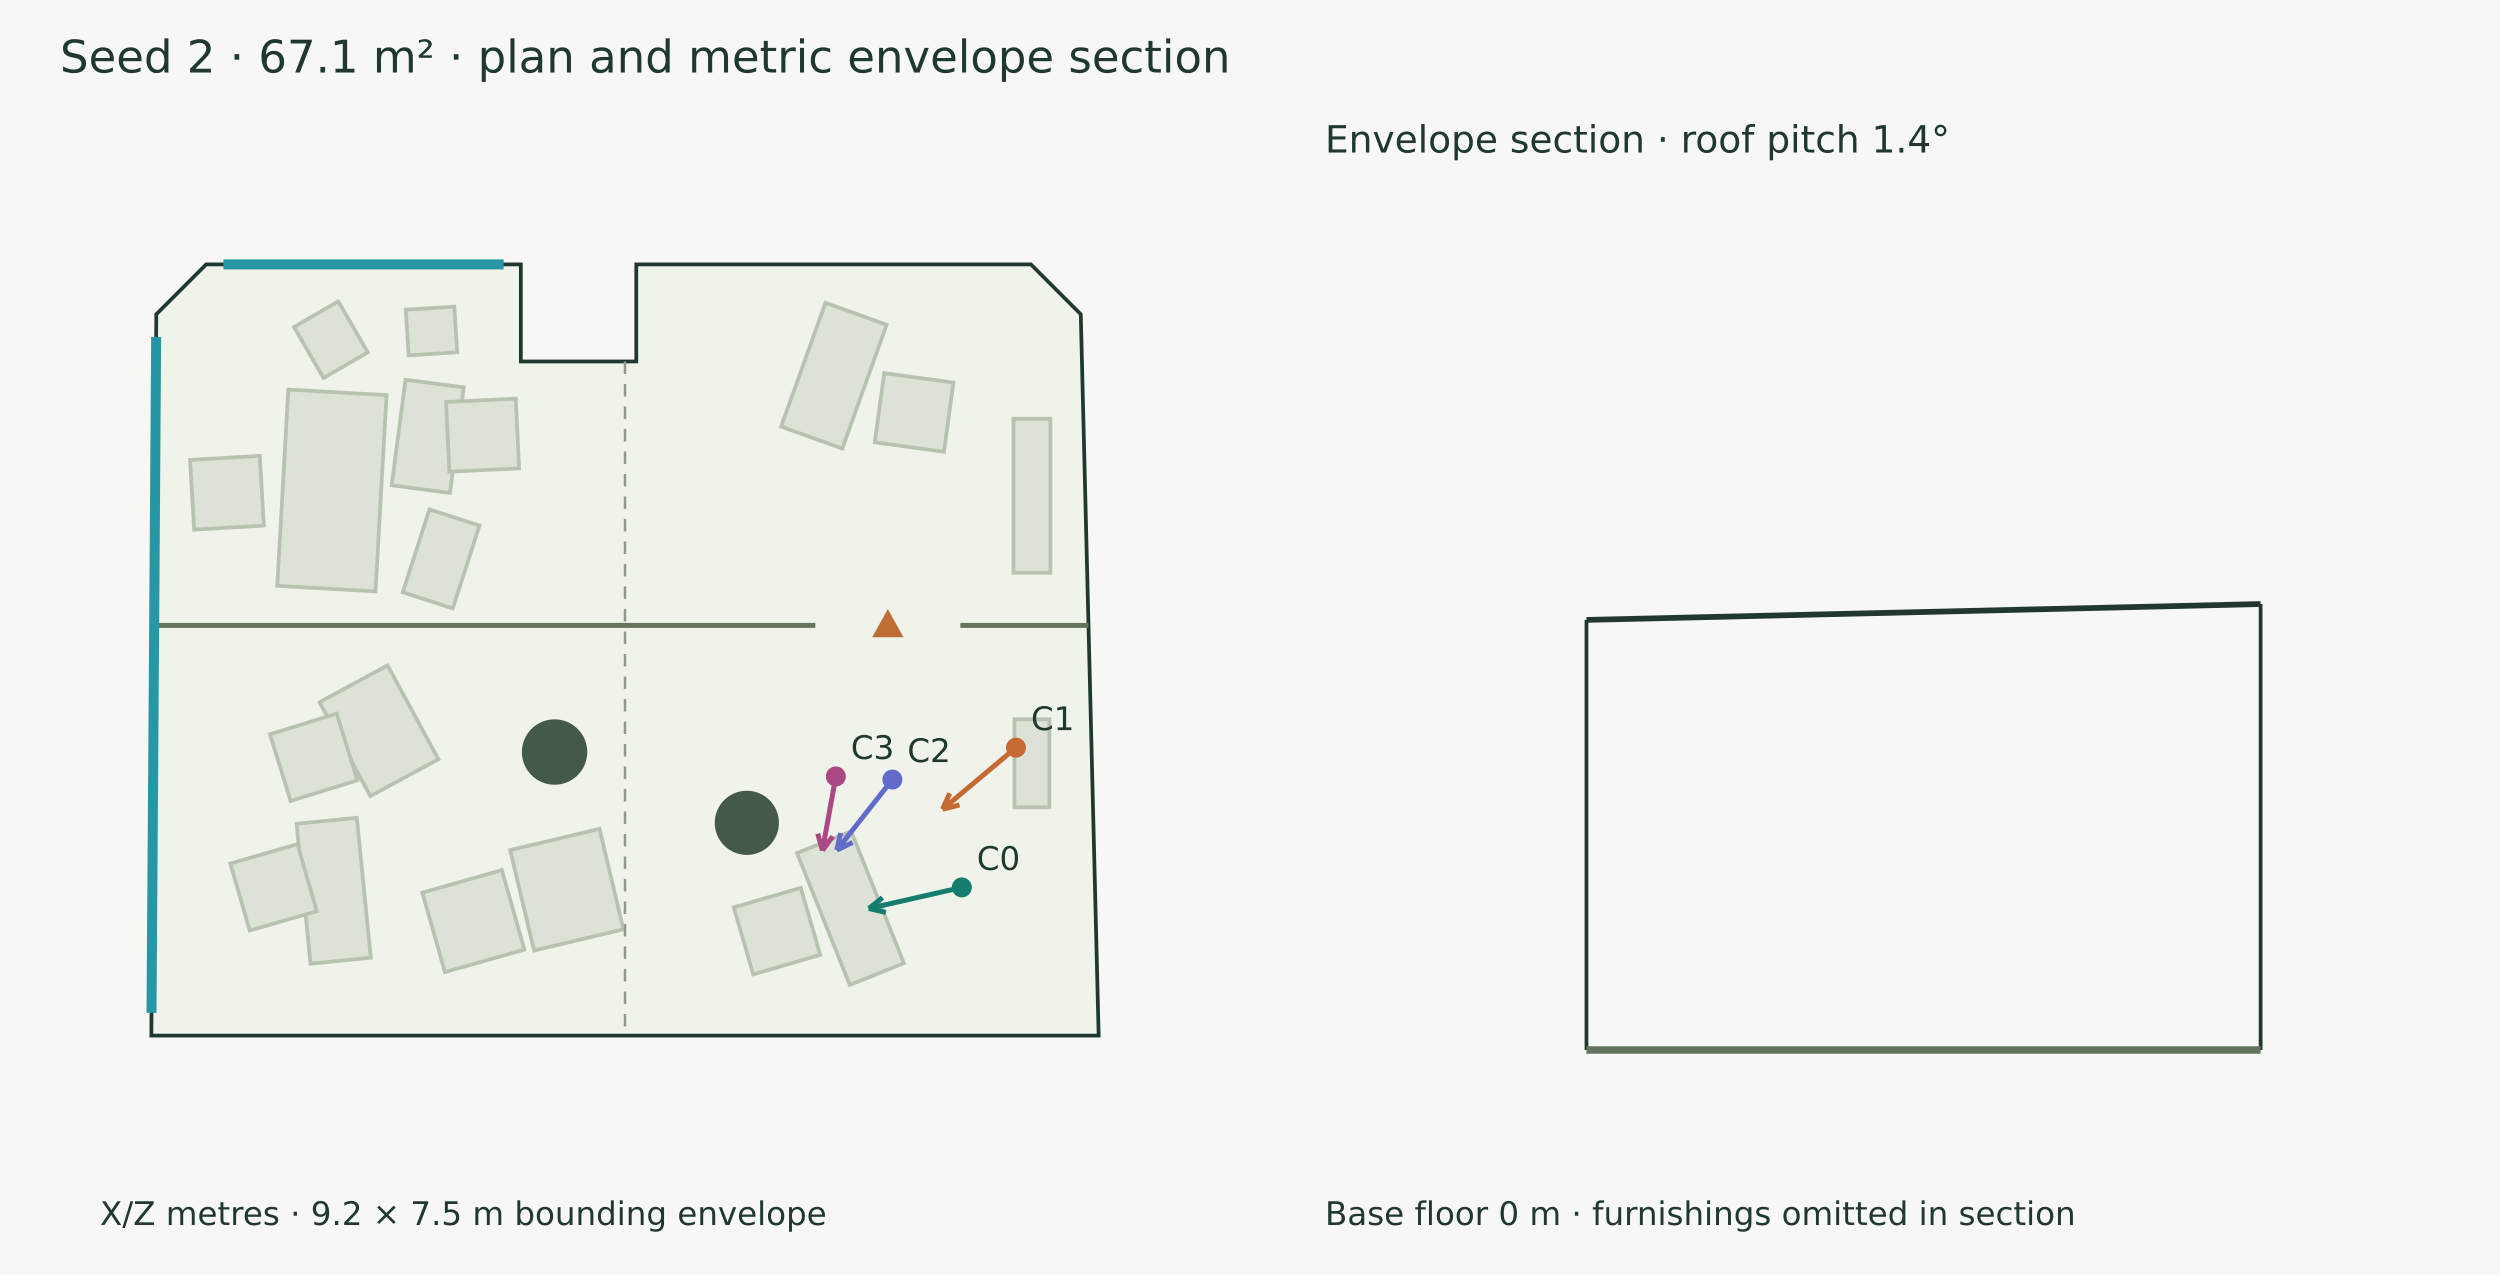
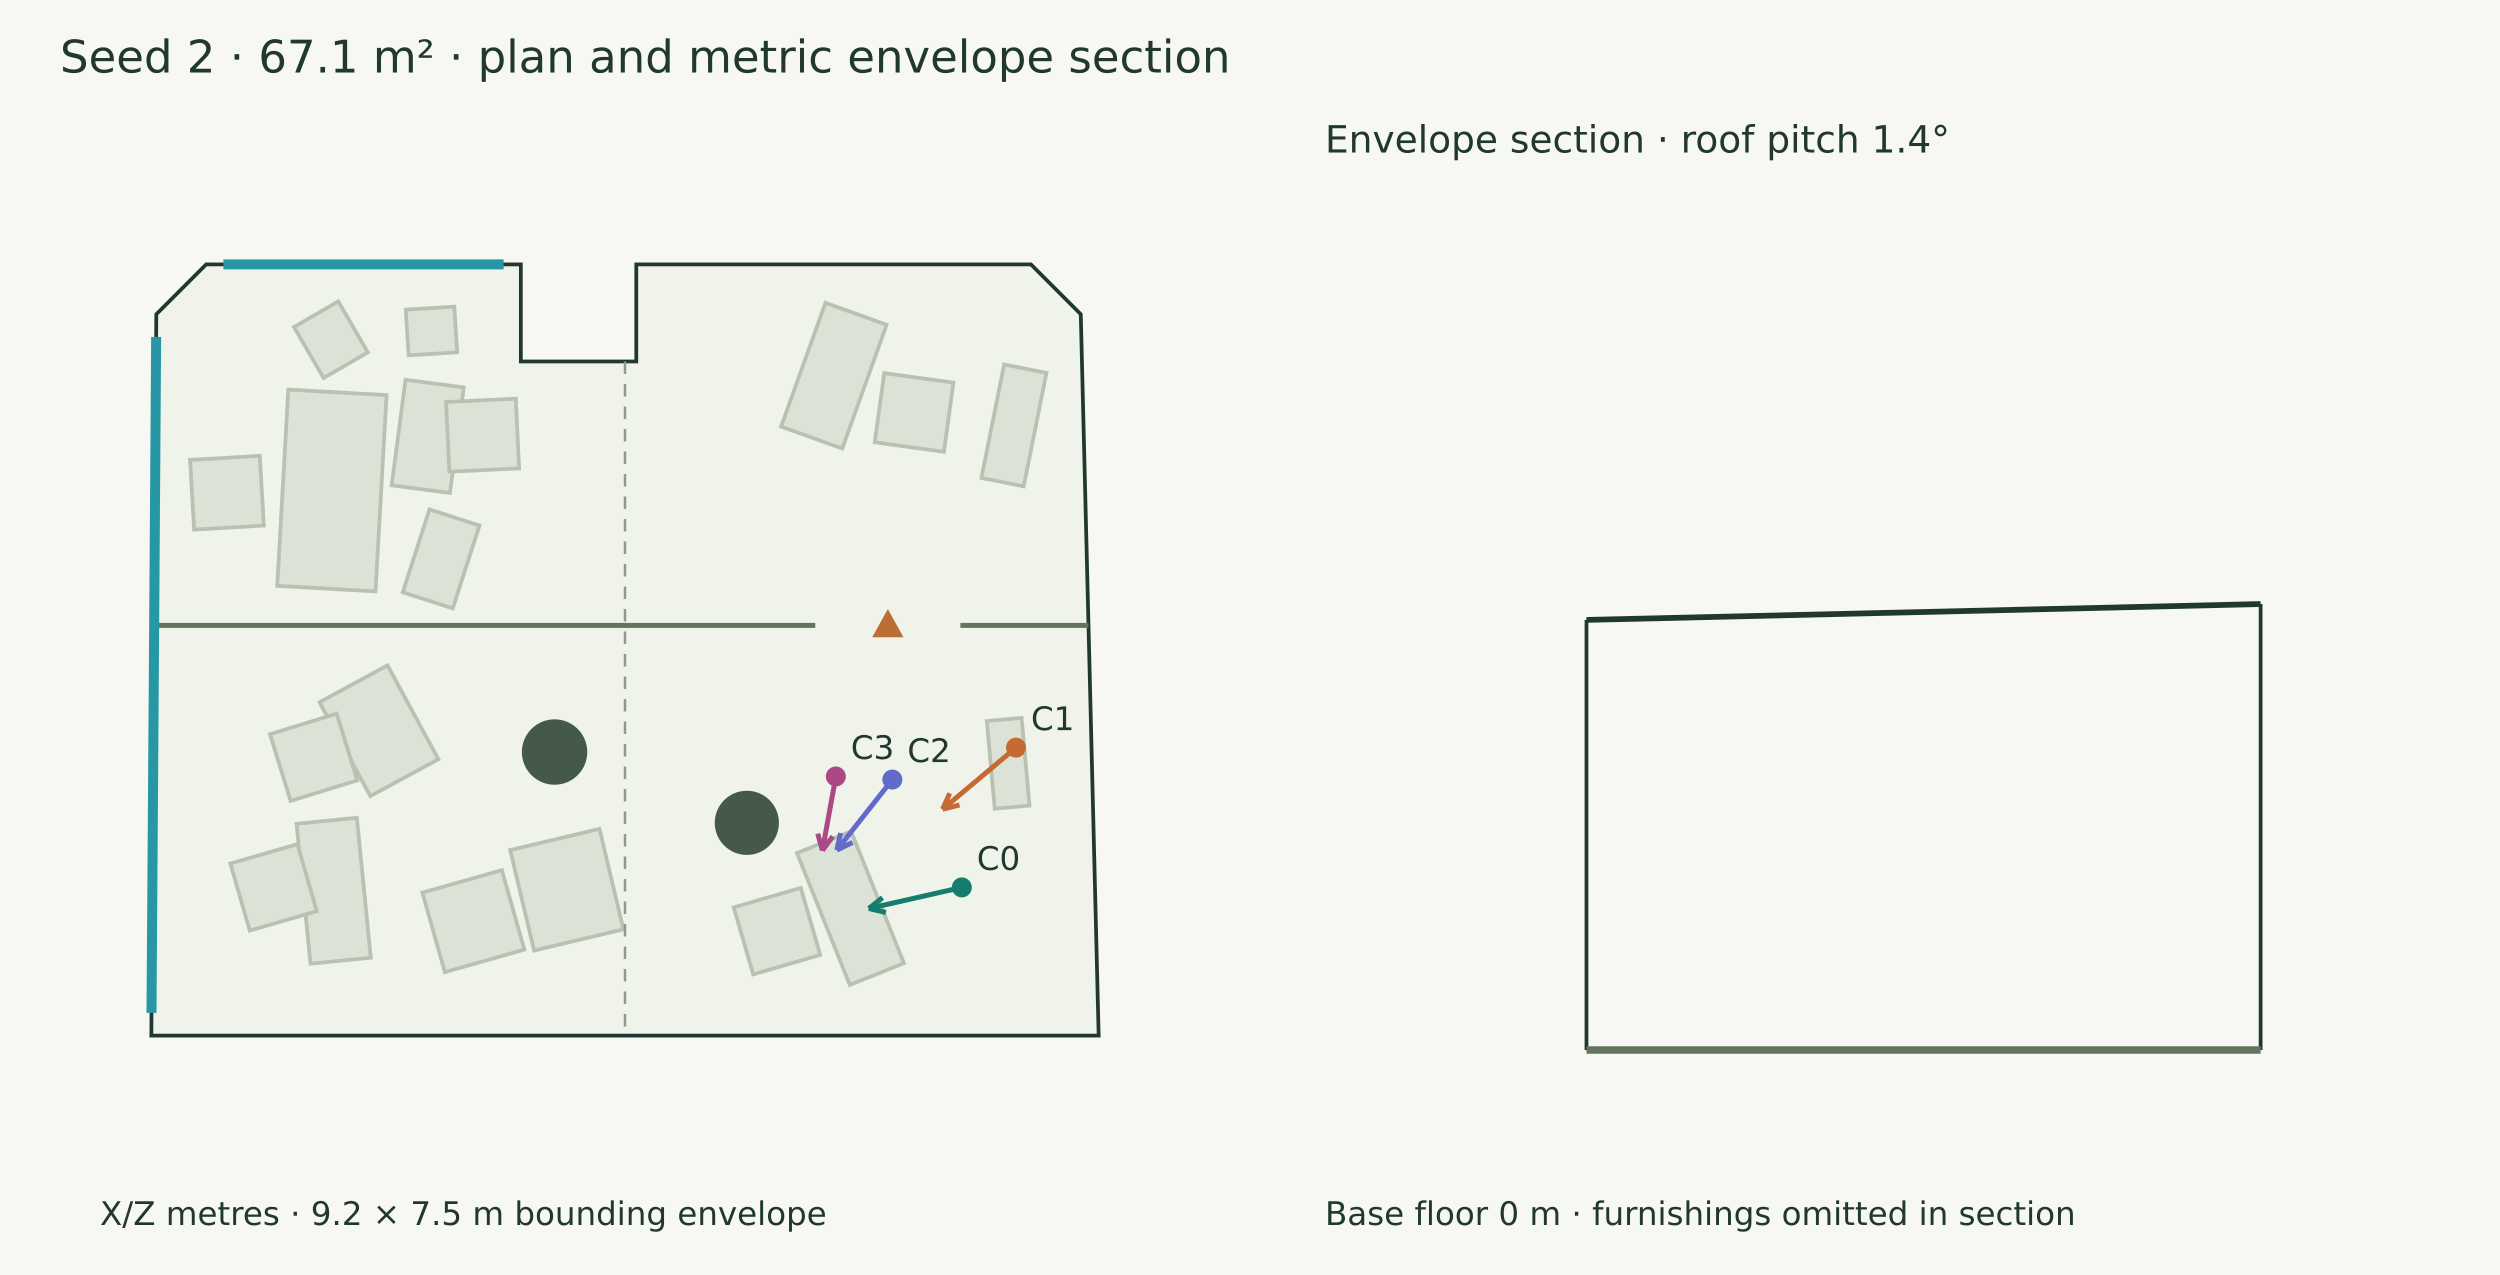
<svg xmlns="http://www.w3.org/2000/svg" width="1000" height="510" viewBox="0 0 1000 510">
  <rect width="100%" height="100%" fill="#f7f8f3" />
  <g font-family="DejaVu Sans" fill="#20382e">
    <text x="24.000" y="29.000" font-size="18">Seed 2 · 67.1 m² · plan and metric envelope section</text>
    <polygon points="82.471,105.751 208.336,105.751 208.336,144.590 254.511,144.590 254.511,105.751 412.361,105.751 432.311,125.701 439.466,414.249 60.534,414.249 62.521,125.701" fill="#eff3e9" stroke="#20382e" stroke-width="1.5" />
    <polygon points="154.623,158.049 150.196,236.556 110.897,234.340 115.324,155.833" fill="#dce3d6" stroke="#b7c2b0" stroke-width="1.5" />
    <polygon points="103.913,182.346 105.537,210.224 77.659,211.848 76.035,183.970" fill="#dce3d6" stroke="#b7c2b0" stroke-width="1.5" />
    <polygon points="312.434,170.648 330.187,121.138 354.656,129.912 336.903,179.422" fill="#dce3d6" stroke="#b7c2b0" stroke-width="1.5" />
    <polygon points="349.907,176.929 353.699,149.262 381.366,153.053 377.575,180.720" fill="#dce3d6" stroke="#b7c2b0" stroke-width="1.5" />
    <polygon points="156.669,194.128 162.204,151.909 185.509,154.965 179.974,197.183" fill="#dce3d6" stroke="#b7c2b0" stroke-width="1.5" />
    <polygon points="179.745,188.683 178.417,160.789 206.311,159.461 207.639,187.355" fill="#dce3d6" stroke="#b7c2b0" stroke-width="1.5" />
+     <polygon points="392.567,191.170 401.661,145.788 418.573,149.177 409.479,194.560" fill="#dce3d6" stroke="#b7c2b0" stroke-width="1.5" />
    <polygon points="239.802,331.544 249.348,371.726 213.629,380.212 204.083,340.029" fill="#dce3d6" stroke="#b7c2b0" stroke-width="1.5" />
    <polygon points="200.734,348.042 209.750,379.831 177.953,388.849 168.938,357.060" fill="#dce3d6" stroke="#b7c2b0" stroke-width="1.5" />
    <polygon points="155.014,266.144 175.358,303.679 148.136,318.435 127.791,280.900" fill="#dce3d6" stroke="#b7c2b0" stroke-width="1.5" />
    <polygon points="134.678,285.444 142.915,312.127 116.231,320.364 107.994,293.680" fill="#dce3d6" stroke="#b7c2b0" stroke-width="1.5" />
    <polygon points="340.456,332.527 361.583,385.275 339.908,393.956 318.781,341.209" fill="#dce3d6" stroke="#b7c2b0" stroke-width="1.5" />
    <polygon points="320.303,355.136 328.095,381.953 301.278,389.745 293.486,362.929" fill="#dce3d6" stroke="#b7c2b0" stroke-width="1.5" />
    <polygon points="142.734,327.106 148.314,383.077 124.205,385.480 118.625,329.509" fill="#dce3d6" stroke="#b7c2b0" stroke-width="1.5" />
    <polygon points="118.972,337.658 126.716,364.489 99.885,372.232 92.141,345.402" fill="#dce3d6" stroke="#b7c2b0" stroke-width="1.5" />
-     <polygon points="405.791,322.924 405.791,287.710 419.754,287.710 419.754,322.924" fill="#dce3d6" stroke="#b7c2b0" stroke-width="1.5" />
-     <polygon points="420.165,167.500 420.165,229.101 405.381,229.101 405.381,167.500" fill="#dce3d6" stroke="#b7c2b0" stroke-width="1.5" />
+     <polygon points="397.888,323.479 394.729,288.407 408.636,287.155 411.794,322.227" fill="#dce3d6" stroke="#b7c2b0" stroke-width="1.5" />
    <polygon points="163.450,142.127 162.310,123.869 181.727,122.657 182.867,140.915" fill="#dce3d6" stroke="#b7c2b0" stroke-width="1.5" />
    <polygon points="161.102,236.915 171.797,203.763 191.793,210.214 181.098,243.366" fill="#dce3d6" stroke="#b7c2b0" stroke-width="1.5" />
    <polygon points="129.426,151.208 117.604,130.812 135.308,120.551 147.129,140.948" fill="#dce3d6" stroke="#b7c2b0" stroke-width="1.5" />
    <circle cx="298.735" cy="329.134" r="12.836" fill="#45594a" />
    <circle cx="221.829" cy="300.814" r="13.082" fill="#45594a" />
    <path d="M61.664,250.160 L326.121,250.160" stroke="#65745f" stroke-width="2" fill="none" />
    <path d="M384.147,250.160 L435.397,250.160" stroke="#65745f" stroke-width="2" fill="none" />
    <polygon points="355.134,245.160 350.134,254.160 360.134,254.160" fill="#bc6e35" stroke="#bc6e35" stroke-width="1.5" />
    <path d="M89.356,105.751 L201.452,105.751" stroke="#2797a5" stroke-width="4" fill="none" />
    <path d="M60.596,405.170 L62.458,134.780" stroke="#2797a5" stroke-width="4" fill="none" />
    <path d="M384.725,354.963 L347.528,363.405" stroke="#147d70" stroke-width="2" fill="none" />
    <path d="M347.528,363.405 L353.001,359.041" stroke="#147d70" stroke-width="2" fill="none" />
    <path d="M347.528,363.405 L354.348,364.979" stroke="#147d70" stroke-width="2" fill="none" />
    <circle cx="384.725" cy="354.963" r="4" fill="#147d70" />
    <text x="390.725" y="347.963" font-size="13">C0</text>
    <path d="M406.393,299.043 L377.026,323.691" stroke="#c56a33" stroke-width="2" fill="none" />
    <path d="M377.026,323.691 L379.897,317.307" stroke="#c56a33" stroke-width="2" fill="none" />
    <path d="M377.026,323.691 L383.811,321.971" stroke="#c56a33" stroke-width="2" fill="none" />
    <circle cx="406.393" cy="299.043" r="4" fill="#c56a33" />
    <text x="412.393" y="292.043" font-size="13">C1</text>
    <path d="M356.940,311.828 L334.729,340.033" stroke="#626aca" stroke-width="2" fill="none" />
    <path d="M334.729,340.033 L336.237,333.198" stroke="#626aca" stroke-width="2" fill="none" />
    <path d="M334.729,340.033 L341.021,336.965" stroke="#626aca" stroke-width="2" fill="none" />
    <circle cx="356.94" cy="311.828" r="4" fill="#626aca" />
    <text x="362.940" y="304.828" font-size="13">C2</text>
    <path d="M334.336,310.589 L328.967,340.197" stroke="#aa4984" stroke-width="2" fill="none" />
    <path d="M328.967,340.197 L327.096,333.452" stroke="#aa4984" stroke-width="2" fill="none" />
    <path d="M328.967,340.197 L333.088,334.538" stroke="#aa4984" stroke-width="2" fill="none" />
    <circle cx="334.336" cy="310.589" r="4" fill="#aa4984" />
    <text x="340.336" y="303.589" font-size="13">C3</text>
    <text x="40.000" y="490.000" font-size="13">X/Z metres · 9.2 × 7.5 m bounding envelope</text>
    <path d="M250.000,144.590 L250.000,414.249" stroke="#909a8b" stroke-width="1" stroke-dasharray="5 4" fill="none" />
    <path d="M634.590,247.960 L904.249,241.612" stroke="#20382e" stroke-width="2.3" fill="none" />
    <path d="M634.590,420.000 L634.590,247.960" stroke="#20382e" stroke-width="1.5" fill="none" />
    <path d="M904.249,420.000 L904.249,241.612" stroke="#20382e" stroke-width="1.5" fill="none" />
    <path d="M634.590,420.000 L904.249,420.000" stroke="#65745f" stroke-width="3" fill="none" />
    <path d="M634.590,420.000 L634.590,420.000" stroke="#8d9a85" stroke-width="1" fill="none" />
    <path d="M904.249,420.000 L904.249,420.000" stroke="#8d9a85" stroke-width="1" fill="none" />
    <text x="530.000" y="61.000" font-size="15">Envelope section · roof pitch 1.4°</text>
    <text x="530.000" y="490.000" font-size="13">Base floor 0 m · furnishings omitted in section</text>
  </g>
</svg>
